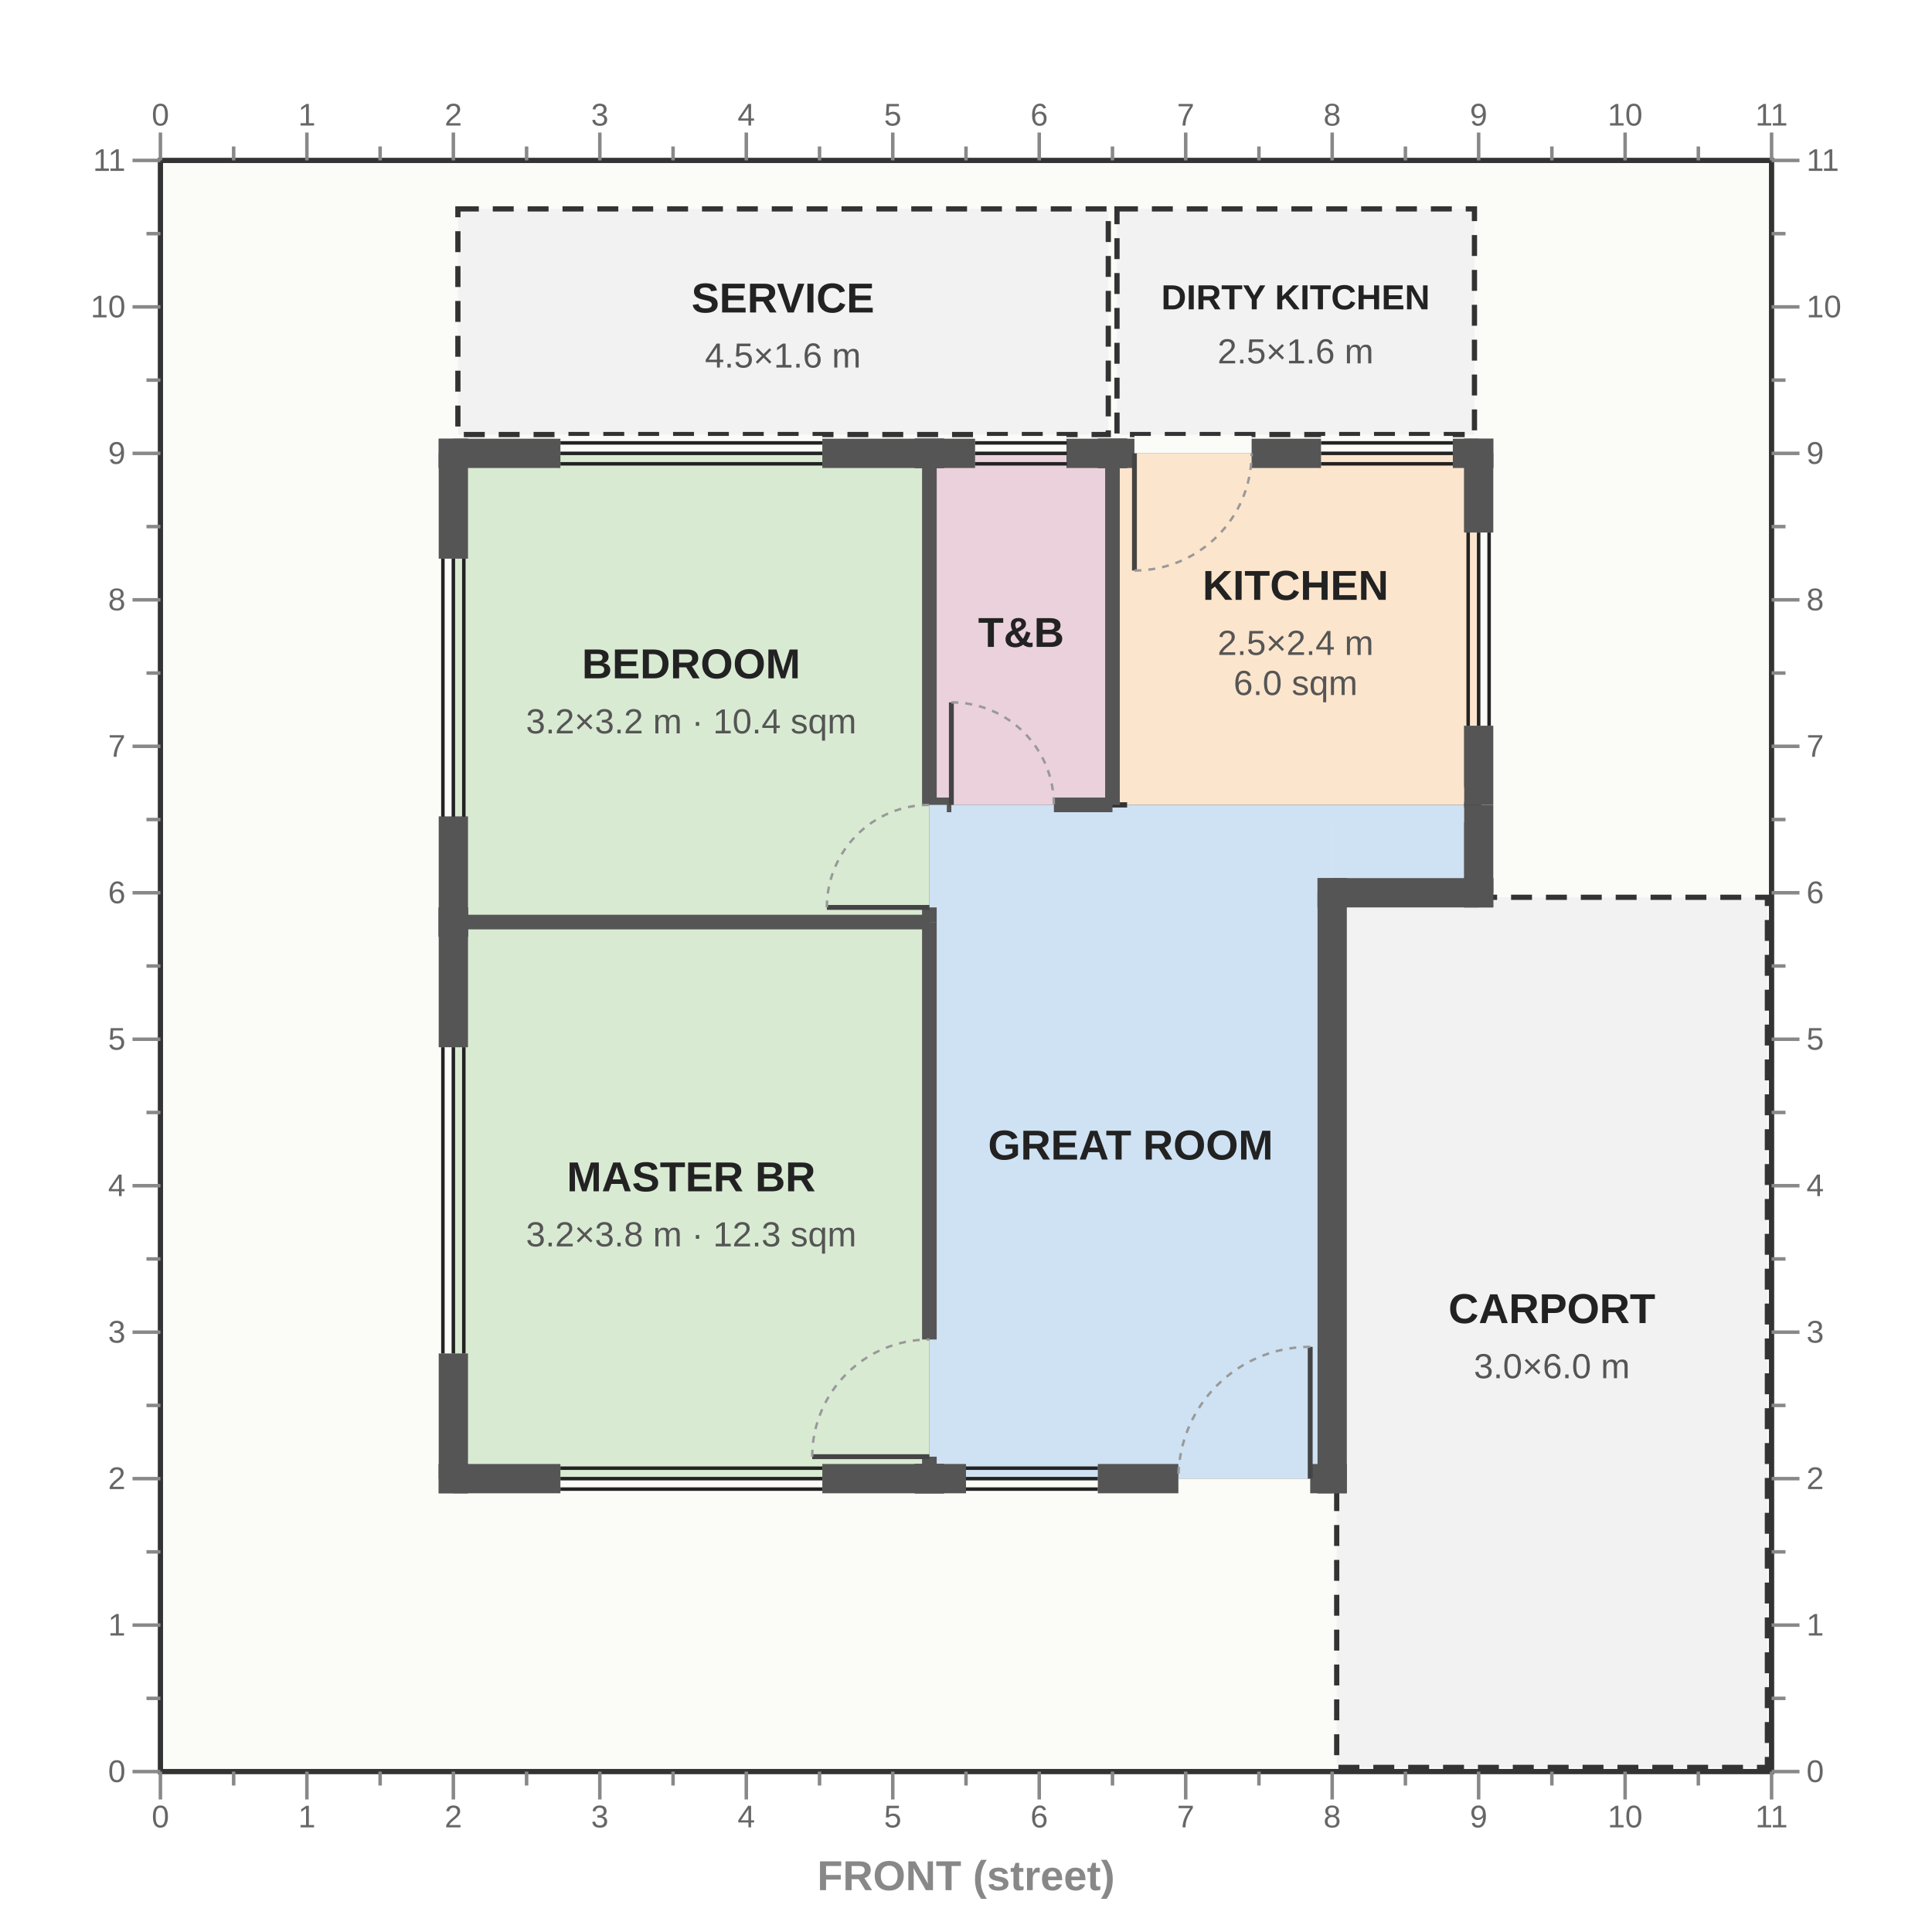
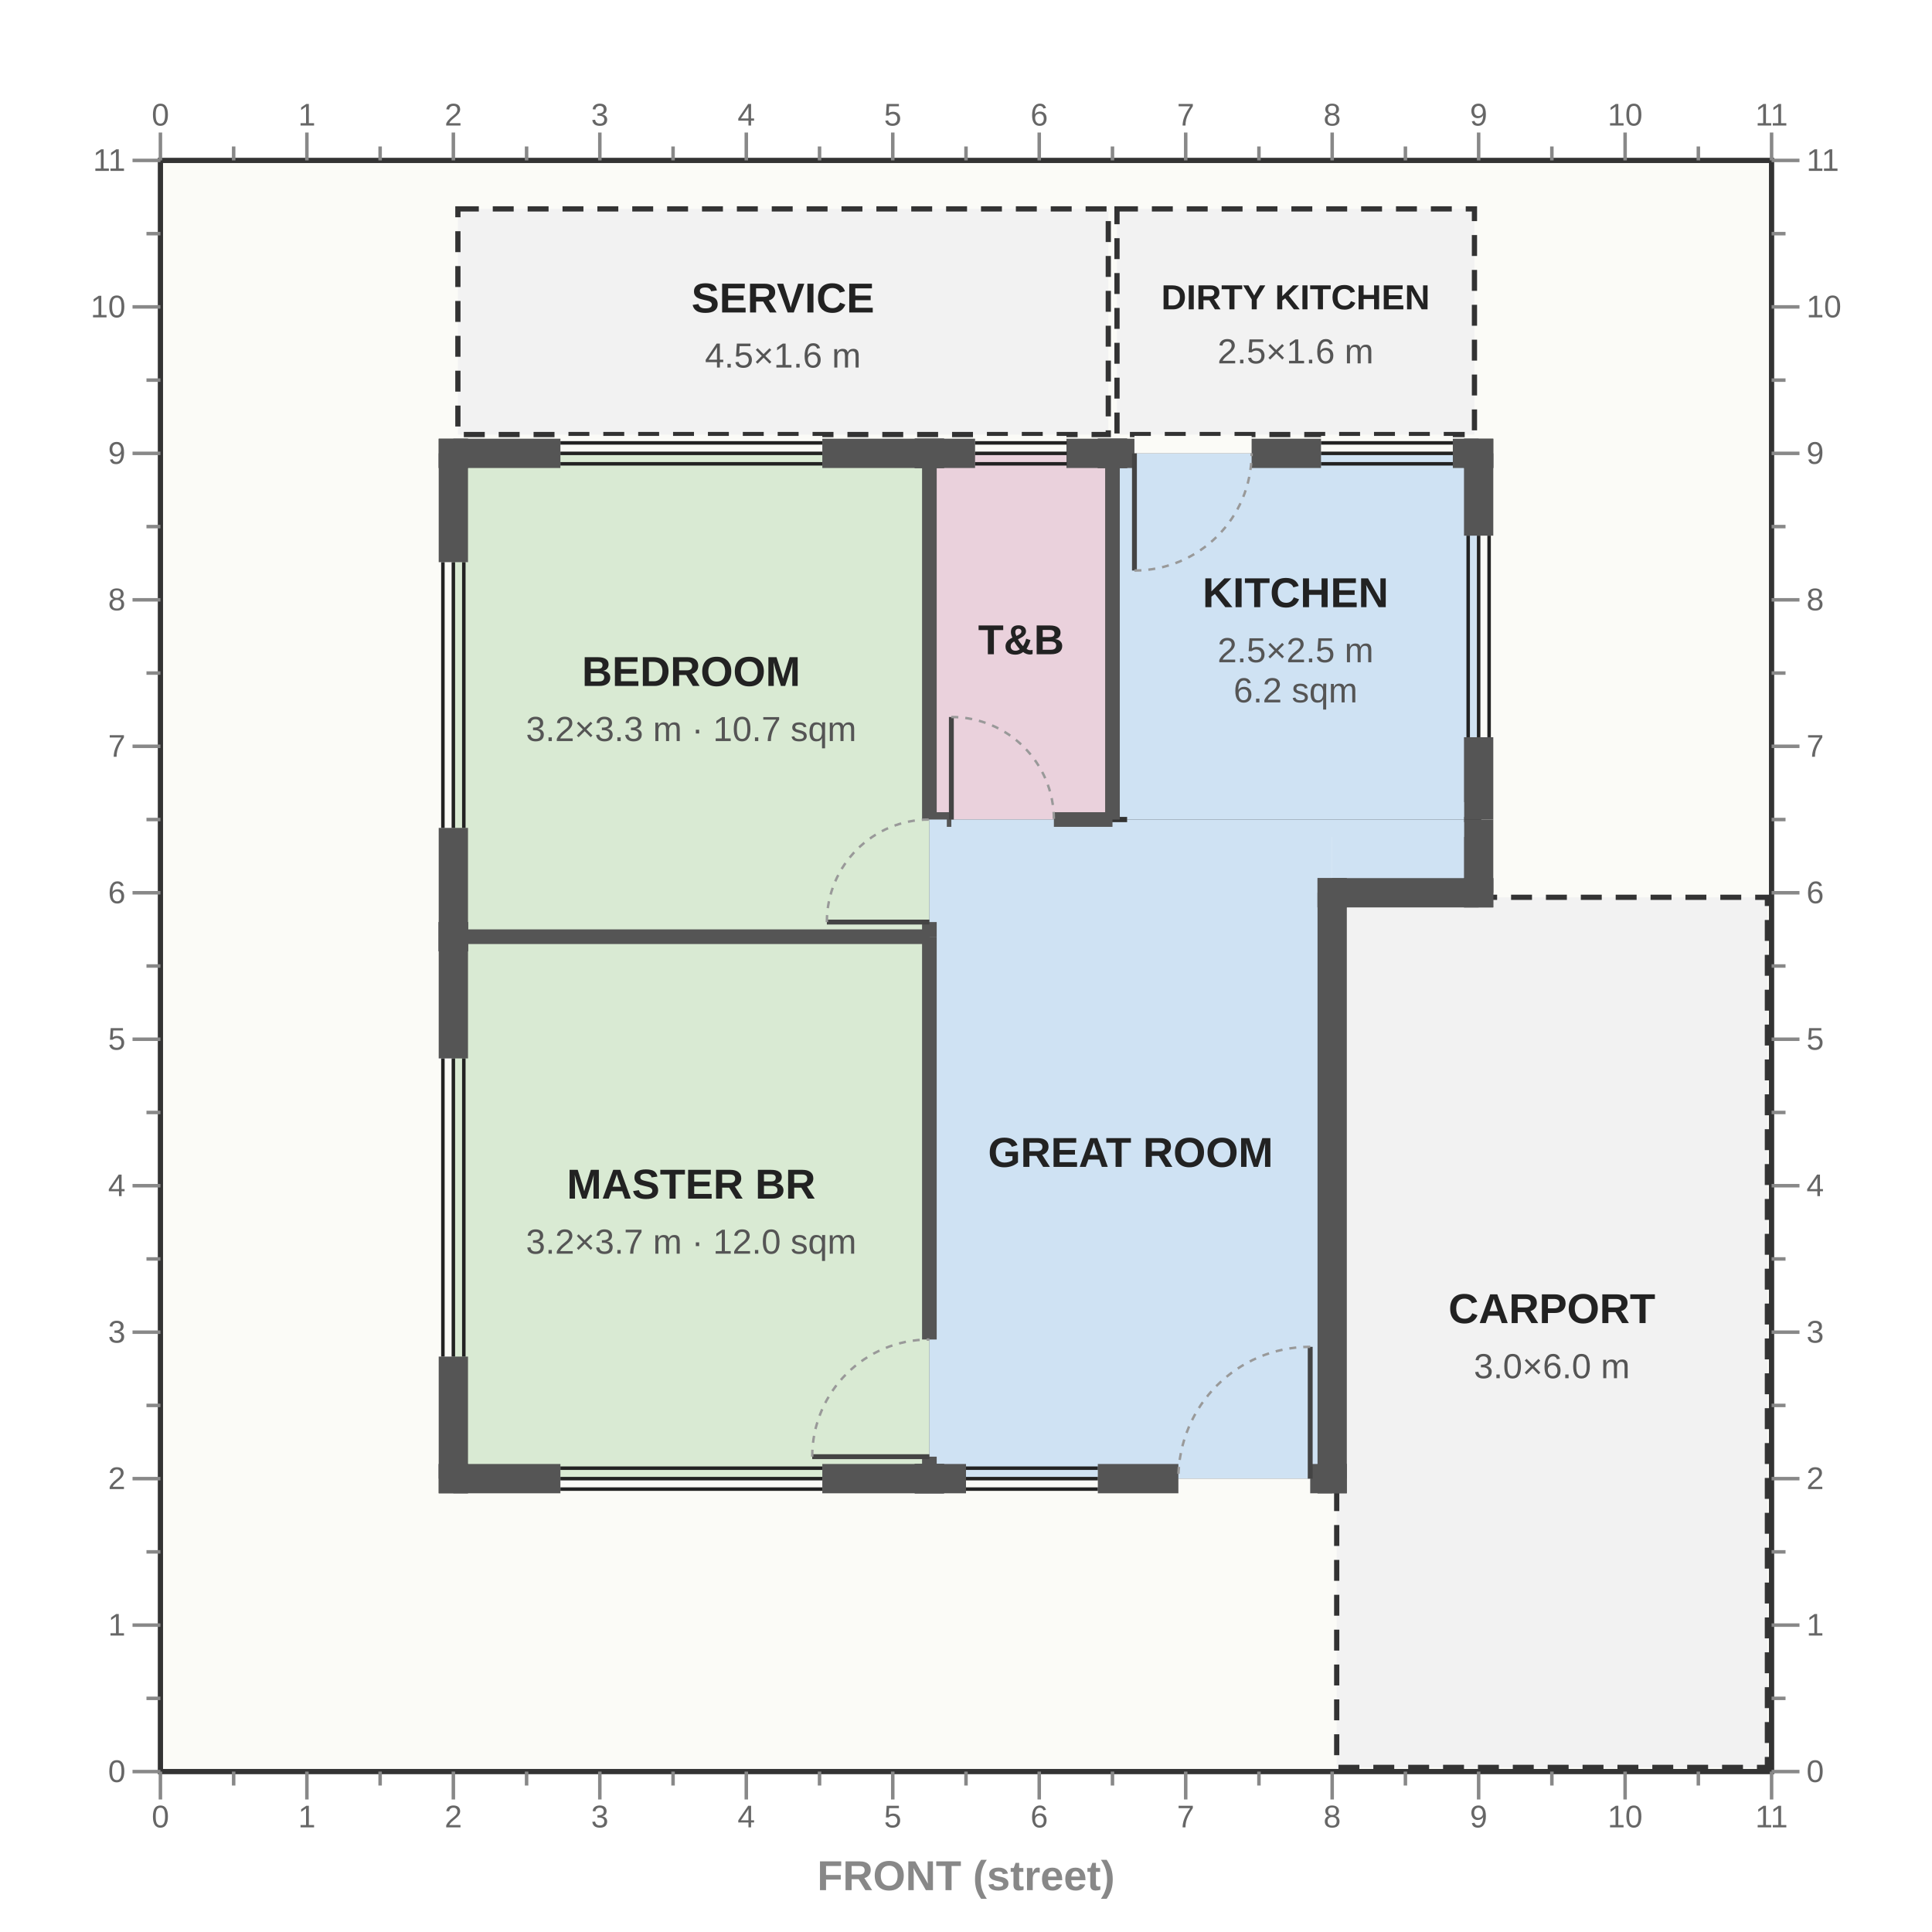
<svg xmlns="http://www.w3.org/2000/svg" width="554" height="554" viewBox="0 0 554 554">
  <rect x="0" y="0" width="554" height="554" fill="white" />
  <rect x="46.0" y="46.0" width="462.0" height="462.0" fill="#fbfbf7" stroke="#333" stroke-width="1.5" />
  <line x1="46.0" y1="46.0" x2="46.0" y2="38.0" stroke="#888" stroke-width="1" />
  <line x1="46.0" y1="508.0" x2="46.0" y2="516.0" stroke="#888" stroke-width="1" />
  <text x="46.0" y="36.0" text-anchor="middle" font-family="Arial" font-size="9" fill="#666">0</text>
  <text x="46.0" y="524.0" text-anchor="middle" font-family="Arial" font-size="9" fill="#666">0</text>
  <line x1="67.0" y1="46.0" x2="67.0" y2="42.0" stroke="#888" stroke-width="1" />
  <line x1="67.0" y1="508.0" x2="67.0" y2="512.0" stroke="#888" stroke-width="1" />
  <line x1="88.0" y1="46.0" x2="88.0" y2="38.0" stroke="#888" stroke-width="1" />
  <line x1="88.0" y1="508.0" x2="88.0" y2="516.0" stroke="#888" stroke-width="1" />
  <text x="88.0" y="36.0" text-anchor="middle" font-family="Arial" font-size="9" fill="#666">1</text>
  <text x="88.0" y="524.0" text-anchor="middle" font-family="Arial" font-size="9" fill="#666">1</text>
  <line x1="109.0" y1="46.0" x2="109.0" y2="42.0" stroke="#888" stroke-width="1" />
  <line x1="109.0" y1="508.0" x2="109.0" y2="512.0" stroke="#888" stroke-width="1" />
  <line x1="130.0" y1="46.0" x2="130.0" y2="38.0" stroke="#888" stroke-width="1" />
  <line x1="130.0" y1="508.0" x2="130.0" y2="516.0" stroke="#888" stroke-width="1" />
  <text x="130.0" y="36.0" text-anchor="middle" font-family="Arial" font-size="9" fill="#666">2</text>
  <text x="130.0" y="524.0" text-anchor="middle" font-family="Arial" font-size="9" fill="#666">2</text>
  <line x1="151.0" y1="46.0" x2="151.0" y2="42.0" stroke="#888" stroke-width="1" />
  <line x1="151.0" y1="508.0" x2="151.0" y2="512.0" stroke="#888" stroke-width="1" />
  <line x1="172.0" y1="46.0" x2="172.0" y2="38.0" stroke="#888" stroke-width="1" />
  <line x1="172.0" y1="508.0" x2="172.0" y2="516.0" stroke="#888" stroke-width="1" />
  <text x="172.0" y="36.0" text-anchor="middle" font-family="Arial" font-size="9" fill="#666">3</text>
  <text x="172.0" y="524.0" text-anchor="middle" font-family="Arial" font-size="9" fill="#666">3</text>
  <line x1="193.0" y1="46.0" x2="193.0" y2="42.0" stroke="#888" stroke-width="1" />
  <line x1="193.0" y1="508.0" x2="193.0" y2="512.0" stroke="#888" stroke-width="1" />
  <line x1="214.0" y1="46.0" x2="214.0" y2="38.0" stroke="#888" stroke-width="1" />
  <line x1="214.0" y1="508.0" x2="214.0" y2="516.0" stroke="#888" stroke-width="1" />
  <text x="214.0" y="36.0" text-anchor="middle" font-family="Arial" font-size="9" fill="#666">4</text>
  <text x="214.0" y="524.0" text-anchor="middle" font-family="Arial" font-size="9" fill="#666">4</text>
  <line x1="235.0" y1="46.0" x2="235.0" y2="42.0" stroke="#888" stroke-width="1" />
  <line x1="235.0" y1="508.0" x2="235.0" y2="512.0" stroke="#888" stroke-width="1" />
  <line x1="256.0" y1="46.0" x2="256.0" y2="38.0" stroke="#888" stroke-width="1" />
  <line x1="256.0" y1="508.0" x2="256.0" y2="516.0" stroke="#888" stroke-width="1" />
  <text x="256.0" y="36.0" text-anchor="middle" font-family="Arial" font-size="9" fill="#666">5</text>
  <text x="256.0" y="524.0" text-anchor="middle" font-family="Arial" font-size="9" fill="#666">5</text>
  <line x1="277.0" y1="46.0" x2="277.0" y2="42.0" stroke="#888" stroke-width="1" />
  <line x1="277.0" y1="508.0" x2="277.0" y2="512.0" stroke="#888" stroke-width="1" />
  <line x1="298.0" y1="46.0" x2="298.0" y2="38.0" stroke="#888" stroke-width="1" />
  <line x1="298.0" y1="508.0" x2="298.0" y2="516.0" stroke="#888" stroke-width="1" />
  <text x="298.0" y="36.0" text-anchor="middle" font-family="Arial" font-size="9" fill="#666">6</text>
  <text x="298.0" y="524.0" text-anchor="middle" font-family="Arial" font-size="9" fill="#666">6</text>
  <line x1="319.0" y1="46.0" x2="319.0" y2="42.0" stroke="#888" stroke-width="1" />
  <line x1="319.0" y1="508.0" x2="319.0" y2="512.0" stroke="#888" stroke-width="1" />
  <line x1="340.0" y1="46.0" x2="340.0" y2="38.0" stroke="#888" stroke-width="1" />
  <line x1="340.0" y1="508.0" x2="340.0" y2="516.0" stroke="#888" stroke-width="1" />
  <text x="340.0" y="36.0" text-anchor="middle" font-family="Arial" font-size="9" fill="#666">7</text>
  <text x="340.0" y="524.0" text-anchor="middle" font-family="Arial" font-size="9" fill="#666">7</text>
  <line x1="361.0" y1="46.0" x2="361.0" y2="42.0" stroke="#888" stroke-width="1" />
  <line x1="361.0" y1="508.0" x2="361.0" y2="512.0" stroke="#888" stroke-width="1" />
  <line x1="382.0" y1="46.0" x2="382.0" y2="38.0" stroke="#888" stroke-width="1" />
  <line x1="382.0" y1="508.0" x2="382.0" y2="516.0" stroke="#888" stroke-width="1" />
  <text x="382.0" y="36.0" text-anchor="middle" font-family="Arial" font-size="9" fill="#666">8</text>
  <text x="382.0" y="524.0" text-anchor="middle" font-family="Arial" font-size="9" fill="#666">8</text>
  <line x1="403.0" y1="46.0" x2="403.0" y2="42.0" stroke="#888" stroke-width="1" />
  <line x1="403.0" y1="508.0" x2="403.0" y2="512.0" stroke="#888" stroke-width="1" />
  <line x1="424.0" y1="46.0" x2="424.0" y2="38.0" stroke="#888" stroke-width="1" />
  <line x1="424.0" y1="508.0" x2="424.0" y2="516.0" stroke="#888" stroke-width="1" />
  <text x="424.0" y="36.0" text-anchor="middle" font-family="Arial" font-size="9" fill="#666">9</text>
  <text x="424.0" y="524.0" text-anchor="middle" font-family="Arial" font-size="9" fill="#666">9</text>
  <line x1="445.0" y1="46.0" x2="445.0" y2="42.0" stroke="#888" stroke-width="1" />
  <line x1="445.0" y1="508.0" x2="445.0" y2="512.0" stroke="#888" stroke-width="1" />
  <line x1="466.0" y1="46.0" x2="466.0" y2="38.0" stroke="#888" stroke-width="1" />
  <line x1="466.0" y1="508.0" x2="466.0" y2="516.0" stroke="#888" stroke-width="1" />
  <text x="466.0" y="36.0" text-anchor="middle" font-family="Arial" font-size="9" fill="#666">10</text>
  <text x="466.0" y="524.0" text-anchor="middle" font-family="Arial" font-size="9" fill="#666">10</text>
  <line x1="487.0" y1="46.0" x2="487.0" y2="42.0" stroke="#888" stroke-width="1" />
  <line x1="487.0" y1="508.0" x2="487.0" y2="512.0" stroke="#888" stroke-width="1" />
  <line x1="508.0" y1="46.0" x2="508.0" y2="38.0" stroke="#888" stroke-width="1" />
  <line x1="508.0" y1="508.0" x2="508.0" y2="516.0" stroke="#888" stroke-width="1" />
  <text x="508.0" y="36.0" text-anchor="middle" font-family="Arial" font-size="9" fill="#666">11</text>
  <text x="508.0" y="524.0" text-anchor="middle" font-family="Arial" font-size="9" fill="#666">11</text>
  <line x1="46.0" y1="508.0" x2="38.0" y2="508.0" stroke="#888" stroke-width="1" />
  <line x1="508.0" y1="508.0" x2="516.0" y2="508.0" stroke="#888" stroke-width="1" />
  <text x="36.0" y="511.0" text-anchor="end" font-family="Arial" font-size="9" fill="#666">0</text>
  <text x="518.0" y="511.0" text-anchor="start" font-family="Arial" font-size="9" fill="#666">0</text>
  <line x1="46.0" y1="487.0" x2="42.0" y2="487.0" stroke="#888" stroke-width="1" />
  <line x1="508.0" y1="487.0" x2="512.0" y2="487.0" stroke="#888" stroke-width="1" />
  <line x1="46.0" y1="466.0" x2="38.0" y2="466.0" stroke="#888" stroke-width="1" />
  <line x1="508.0" y1="466.0" x2="516.0" y2="466.0" stroke="#888" stroke-width="1" />
  <text x="36.0" y="469.0" text-anchor="end" font-family="Arial" font-size="9" fill="#666">1</text>
  <text x="518.0" y="469.0" text-anchor="start" font-family="Arial" font-size="9" fill="#666">1</text>
  <line x1="46.0" y1="445.0" x2="42.0" y2="445.0" stroke="#888" stroke-width="1" />
  <line x1="508.0" y1="445.0" x2="512.0" y2="445.0" stroke="#888" stroke-width="1" />
  <line x1="46.0" y1="424.0" x2="38.0" y2="424.0" stroke="#888" stroke-width="1" />
  <line x1="508.0" y1="424.0" x2="516.0" y2="424.0" stroke="#888" stroke-width="1" />
  <text x="36.0" y="427.0" text-anchor="end" font-family="Arial" font-size="9" fill="#666">2</text>
  <text x="518.0" y="427.0" text-anchor="start" font-family="Arial" font-size="9" fill="#666">2</text>
  <line x1="46.0" y1="403.0" x2="42.0" y2="403.0" stroke="#888" stroke-width="1" />
  <line x1="508.0" y1="403.0" x2="512.0" y2="403.0" stroke="#888" stroke-width="1" />
  <line x1="46.0" y1="382.0" x2="38.0" y2="382.0" stroke="#888" stroke-width="1" />
  <line x1="508.0" y1="382.0" x2="516.0" y2="382.0" stroke="#888" stroke-width="1" />
  <text x="36.0" y="385.0" text-anchor="end" font-family="Arial" font-size="9" fill="#666">3</text>
  <text x="518.0" y="385.0" text-anchor="start" font-family="Arial" font-size="9" fill="#666">3</text>
  <line x1="46.0" y1="361.0" x2="42.0" y2="361.0" stroke="#888" stroke-width="1" />
  <line x1="508.0" y1="361.0" x2="512.0" y2="361.0" stroke="#888" stroke-width="1" />
  <line x1="46.0" y1="340.0" x2="38.0" y2="340.0" stroke="#888" stroke-width="1" />
  <line x1="508.0" y1="340.0" x2="516.0" y2="340.0" stroke="#888" stroke-width="1" />
  <text x="36.0" y="343.0" text-anchor="end" font-family="Arial" font-size="9" fill="#666">4</text>
  <text x="518.0" y="343.0" text-anchor="start" font-family="Arial" font-size="9" fill="#666">4</text>
  <line x1="46.0" y1="319.0" x2="42.0" y2="319.0" stroke="#888" stroke-width="1" />
  <line x1="508.0" y1="319.0" x2="512.0" y2="319.0" stroke="#888" stroke-width="1" />
  <line x1="46.0" y1="298.0" x2="38.0" y2="298.0" stroke="#888" stroke-width="1" />
  <line x1="508.0" y1="298.0" x2="516.0" y2="298.0" stroke="#888" stroke-width="1" />
  <text x="36.0" y="301.0" text-anchor="end" font-family="Arial" font-size="9" fill="#666">5</text>
  <text x="518.0" y="301.0" text-anchor="start" font-family="Arial" font-size="9" fill="#666">5</text>
  <line x1="46.0" y1="277.0" x2="42.0" y2="277.0" stroke="#888" stroke-width="1" />
  <line x1="508.0" y1="277.0" x2="512.0" y2="277.0" stroke="#888" stroke-width="1" />
  <line x1="46.0" y1="256.0" x2="38.0" y2="256.0" stroke="#888" stroke-width="1" />
  <line x1="508.0" y1="256.0" x2="516.0" y2="256.0" stroke="#888" stroke-width="1" />
  <text x="36.0" y="259.0" text-anchor="end" font-family="Arial" font-size="9" fill="#666">6</text>
  <text x="518.0" y="259.0" text-anchor="start" font-family="Arial" font-size="9" fill="#666">6</text>
  <line x1="46.0" y1="235.0" x2="42.0" y2="235.0" stroke="#888" stroke-width="1" />
  <line x1="508.0" y1="235.0" x2="512.0" y2="235.0" stroke="#888" stroke-width="1" />
  <line x1="46.0" y1="214.0" x2="38.0" y2="214.0" stroke="#888" stroke-width="1" />
  <line x1="508.0" y1="214.0" x2="516.0" y2="214.0" stroke="#888" stroke-width="1" />
  <text x="36.0" y="217.0" text-anchor="end" font-family="Arial" font-size="9" fill="#666">7</text>
  <text x="518.0" y="217.0" text-anchor="start" font-family="Arial" font-size="9" fill="#666">7</text>
  <line x1="46.0" y1="193.0" x2="42.0" y2="193.0" stroke="#888" stroke-width="1" />
  <line x1="508.0" y1="193.0" x2="512.0" y2="193.0" stroke="#888" stroke-width="1" />
  <line x1="46.0" y1="172.0" x2="38.0" y2="172.0" stroke="#888" stroke-width="1" />
  <line x1="508.0" y1="172.0" x2="516.0" y2="172.0" stroke="#888" stroke-width="1" />
  <text x="36.0" y="175.0" text-anchor="end" font-family="Arial" font-size="9" fill="#666">8</text>
  <text x="518.0" y="175.0" text-anchor="start" font-family="Arial" font-size="9" fill="#666">8</text>
  <line x1="46.0" y1="151.0" x2="42.0" y2="151.0" stroke="#888" stroke-width="1" />
  <line x1="508.0" y1="151.0" x2="512.0" y2="151.0" stroke="#888" stroke-width="1" />
  <line x1="46.0" y1="130.0" x2="38.0" y2="130.0" stroke="#888" stroke-width="1" />
  <line x1="508.0" y1="130.0" x2="516.0" y2="130.0" stroke="#888" stroke-width="1" />
  <text x="36.0" y="133.0" text-anchor="end" font-family="Arial" font-size="9" fill="#666">9</text>
  <text x="518.0" y="133.0" text-anchor="start" font-family="Arial" font-size="9" fill="#666">9</text>
  <line x1="46.0" y1="109.0" x2="42.0" y2="109.0" stroke="#888" stroke-width="1" />
  <line x1="508.0" y1="109.0" x2="512.0" y2="109.0" stroke="#888" stroke-width="1" />
  <line x1="46.0" y1="88.0" x2="38.0" y2="88.0" stroke="#888" stroke-width="1" />
  <line x1="508.0" y1="88.0" x2="516.0" y2="88.0" stroke="#888" stroke-width="1" />
  <text x="36.0" y="91.0" text-anchor="end" font-family="Arial" font-size="9" fill="#666">10</text>
  <text x="518.0" y="91.0" text-anchor="start" font-family="Arial" font-size="9" fill="#666">10</text>
  <line x1="46.0" y1="67.0" x2="42.0" y2="67.0" stroke="#888" stroke-width="1" />
  <line x1="508.0" y1="67.0" x2="512.0" y2="67.0" stroke="#888" stroke-width="1" />
  <line x1="46.0" y1="46.0" x2="38.0" y2="46.0" stroke="#888" stroke-width="1" />
  <line x1="508.0" y1="46.0" x2="516.0" y2="46.0" stroke="#888" stroke-width="1" />
  <text x="36.0" y="49.0" text-anchor="end" font-family="Arial" font-size="9" fill="#666">11</text>
  <text x="518.0" y="49.0" text-anchor="start" font-family="Arial" font-size="9" fill="#666">11</text>
  <rect x="130.0" y="130.0" width="294.0" height="294.0" fill="none" stroke="#9aa" stroke-width="1" stroke-dasharray="3 3" />
  <rect x="383.3" y="257.3" width="123.5" height="249.5" fill="#f2f2f2" stroke="#333" stroke-width="1.5" stroke-dasharray="6 4" />
  <text x="445.0" y="379.4" text-anchor="middle" font-family="Arial" font-size="12" font-weight="bold" fill="#222">CARPORT</text>
  <text x="445.0" y="395.2" text-anchor="middle" font-family="Arial" font-size="10" fill="#555">3.0×6.0 m</text>
  <rect x="320.3" y="59.9" width="102.5" height="64.7" fill="#f2f2f2" stroke="#333" stroke-width="1.5" stroke-dasharray="6 4" />
  <text x="371.5" y="88.7" text-anchor="middle" font-family="Arial" font-size="10" font-weight="bold" fill="#222">DIRTY KITCHEN</text>
  <text x="371.5" y="104.2" text-anchor="middle" font-family="Arial" font-size="10" fill="#555">2.5×1.6 m</text>
  <rect x="131.3" y="59.9" width="186.5" height="64.7" fill="#f2f2f2" stroke="#333" stroke-width="1.5" stroke-dasharray="6 4" />
  <text x="224.5" y="89.6" text-anchor="middle" font-family="Arial" font-size="12" font-weight="bold" fill="#222">SERVICE</text>
  <text x="224.5" y="105.4" text-anchor="middle" font-family="Arial" font-size="10" fill="#555">4.5×1.6 m</text>
-   <rect x="130.0" y="264.4" width="136.5" height="159.6" fill="#d9ead3" stroke="#333" stroke-width="1.5" />
-   <text x="198.2" y="341.6" text-anchor="middle" font-family="Arial" font-size="12" font-weight="bold" fill="#222">MASTER BR</text>
-   <text x="198.2" y="357.4" text-anchor="middle" font-family="Arial" font-size="10" fill="#555">3.2×3.8 m · 12.3 sqm</text>
-   <rect x="130.0" y="130.0" width="136.5" height="134.4" fill="#d9ead3" stroke="#333" stroke-width="1.5" />
-   <text x="198.2" y="194.5" text-anchor="middle" font-family="Arial" font-size="12" font-weight="bold" fill="#222">BEDROOM</text>
-   <text x="198.2" y="210.3" text-anchor="middle" font-family="Arial" font-size="10" fill="#555">3.2×3.2 m · 10.4 sqm</text>
-   <rect x="266.5" y="130.0" width="52.5" height="100.8" fill="#ead1dc" stroke="#333" stroke-width="1.5" />
-   <text x="292.8" y="185.5" text-anchor="middle" font-family="Arial" font-size="12" font-weight="bold" fill="#222">T&amp;B</text>
-   <rect x="266.5" y="230.8" width="115.5" height="193.2" fill="#cfe2f3" stroke="none" />
-   <rect x="382.0" y="230.8" width="42.0" height="25.2" fill="#cfe2f3" stroke="none" />
-   <text x="324.2" y="332.5" text-anchor="middle" font-family="Arial" font-size="12" font-weight="bold" fill="#222">GREAT ROOM</text>
-   <rect x="319.0" y="130.0" width="105.0" height="100.8" fill="#fce5cd" stroke="#333" stroke-width="1.5" />
-   <text x="371.5" y="172.0" text-anchor="middle" font-family="Arial" font-size="12" font-weight="bold" fill="#222">KITCHEN</text>
-   <text x="371.5" y="187.8" text-anchor="middle" font-family="Arial" font-size="10" fill="#555">2.5×2.4 m</text>
-   <text x="371.5" y="199.3" text-anchor="middle" font-family="Arial" font-size="10" fill="#555">6.0 sqm</text>
+   <rect x="130.0" y="268.6" width="136.5" height="155.4" fill="#d9ead3" stroke="#333" stroke-width="1.5" />
+   <text x="198.2" y="343.7" text-anchor="middle" font-family="Arial" font-size="12" font-weight="bold" fill="#222">MASTER BR</text>
+   <text x="198.2" y="359.5" text-anchor="middle" font-family="Arial" font-size="10" fill="#555">3.2×3.7 m · 12.0 sqm</text>
+   <rect x="130.0" y="130.0" width="136.5" height="138.6" fill="#d9ead3" stroke="#333" stroke-width="1.5" />
+   <text x="198.2" y="196.7" text-anchor="middle" font-family="Arial" font-size="12" font-weight="bold" fill="#222">BEDROOM</text>
+   <text x="198.2" y="212.5" text-anchor="middle" font-family="Arial" font-size="10" fill="#555">3.2×3.3 m · 10.7 sqm</text>
+   <rect x="266.5" y="130.0" width="52.5" height="105.0" fill="#ead1dc" stroke="#333" stroke-width="1.5" />
+   <text x="292.8" y="187.6" text-anchor="middle" font-family="Arial" font-size="12" font-weight="bold" fill="#222">T&amp;B</text>
+   <rect x="266.5" y="235.0" width="115.5" height="189.0" fill="#cfe2f3" stroke="none" />
+   <rect x="382.0" y="235.0" width="42.0" height="21.0" fill="#cfe2f3" stroke="none" />
+   <text x="324.2" y="334.6" text-anchor="middle" font-family="Arial" font-size="12" font-weight="bold" fill="#222">GREAT ROOM</text>
+   <rect x="319.0" y="130.0" width="105.0" height="105.0" fill="#cfe2f3" stroke="#333" stroke-width="1.5" />
+   <text x="371.5" y="174.1" text-anchor="middle" font-family="Arial" font-size="12" font-weight="bold" fill="#222">KITCHEN</text>
+   <text x="371.5" y="189.9" text-anchor="middle" font-family="Arial" font-size="10" fill="#555">2.5×2.5 m</text>
+   <text x="371.5" y="201.4" text-anchor="middle" font-family="Arial" font-size="10" fill="#555">6.2 sqm</text>
  <text x="277.0" y="542.0" text-anchor="middle" font-family="Arial" font-size="12" font-weight="bold" fill="#888">FRONT (street)</text>
-   <rect x="130.00" y="262.30" width="136.50" height="4.20" fill="#555" stroke="none" />
-   <rect x="264.40" y="264.40" width="4.20" height="159.60" fill="#555" stroke="none" />
-   <rect x="264.40" y="130.00" width="4.20" height="100.80" fill="#555" stroke="none" />
-   <rect x="264.40" y="230.80" width="4.20" height="33.60" fill="#555" stroke="none" />
-   <rect x="266.50" y="228.70" width="52.50" height="4.20" fill="#555" stroke="none" />
-   <rect x="316.90" y="130.00" width="4.20" height="100.80" fill="#555" stroke="none" />
+   <rect x="130.00" y="266.50" width="136.50" height="4.20" fill="#555" stroke="none" />
+   <rect x="264.40" y="268.60" width="4.20" height="155.40" fill="#555" stroke="none" />
+   <rect x="264.40" y="130.00" width="4.20" height="105.00" fill="#555" stroke="none" />
+   <rect x="264.40" y="235.00" width="4.20" height="33.60" fill="#555" stroke="none" />
+   <rect x="266.50" y="232.90" width="52.50" height="4.20" fill="#555" stroke="none" />
+   <rect x="316.90" y="130.00" width="4.20" height="105.00" fill="#555" stroke="none" />
  <rect x="377.80" y="256.00" width="8.40" height="168.00" fill="#555" stroke="none" />
  <rect x="382.00" y="251.80" width="42.00" height="8.40" fill="#555" stroke="none" />
  <rect x="130.00" y="419.80" width="136.50" height="8.40" fill="#555" stroke="none" />
-   <rect x="125.80" y="264.40" width="8.40" height="159.60" fill="#555" stroke="none" />
+   <rect x="125.80" y="268.60" width="8.40" height="155.40" fill="#555" stroke="none" />
  <rect x="130.00" y="125.80" width="136.50" height="8.40" fill="#555" stroke="none" />
-   <rect x="125.80" y="130.00" width="8.40" height="134.40" fill="#555" stroke="none" />
+   <rect x="125.80" y="130.00" width="8.40" height="138.60" fill="#555" stroke="none" />
  <rect x="266.50" y="125.80" width="52.50" height="8.40" fill="#555" stroke="none" />
  <rect x="266.50" y="419.80" width="115.50" height="8.40" fill="#555" stroke="none" />
-   <rect x="419.80" y="230.80" width="8.40" height="25.20" fill="#555" stroke="none" />
+   <rect x="419.80" y="235.00" width="8.40" height="21.00" fill="#555" stroke="none" />
  <rect x="319.00" y="125.80" width="105.00" height="8.40" fill="#555" stroke="none" />
-   <rect x="419.80" y="130.00" width="8.40" height="100.80" fill="#555" stroke="none" />
-   <rect x="125.80" y="260.20" width="8.40" height="8.40" fill="#555" stroke="none" />
+   <rect x="419.80" y="130.00" width="8.40" height="105.00" fill="#555" stroke="none" />
+   <rect x="125.80" y="264.40" width="8.40" height="8.40" fill="#555" stroke="none" />
  <rect x="262.30" y="419.80" width="8.40" height="8.40" fill="#555" stroke="none" />
  <rect x="262.30" y="125.80" width="8.40" height="8.40" fill="#555" stroke="none" />
  <rect x="314.80" y="125.80" width="8.40" height="8.40" fill="#555" stroke="none" />
  <rect x="377.80" y="419.80" width="8.40" height="8.40" fill="#555" stroke="none" />
  <rect x="377.80" y="251.80" width="8.40" height="8.40" fill="#555" stroke="none" />
  <rect x="377.80" y="251.80" width="8.40" height="8.40" fill="#555" stroke="none" />
  <rect x="419.80" y="251.80" width="8.40" height="8.40" fill="#555" stroke="none" />
  <rect x="125.80" y="419.80" width="8.40" height="8.40" fill="#555" stroke="none" />
  <rect x="262.30" y="419.80" width="8.40" height="8.40" fill="#555" stroke="none" />
  <rect x="125.80" y="419.80" width="8.40" height="8.40" fill="#555" stroke="none" />
-   <rect x="125.80" y="260.20" width="8.40" height="8.40" fill="#555" stroke="none" />
+   <rect x="125.80" y="264.40" width="8.40" height="8.40" fill="#555" stroke="none" />
  <rect x="125.80" y="125.80" width="8.40" height="8.40" fill="#555" stroke="none" />
  <rect x="262.30" y="125.80" width="8.40" height="8.40" fill="#555" stroke="none" />
-   <rect x="125.80" y="260.20" width="8.40" height="8.40" fill="#555" stroke="none" />
+   <rect x="125.80" y="264.40" width="8.40" height="8.40" fill="#555" stroke="none" />
  <rect x="125.80" y="125.80" width="8.40" height="8.40" fill="#555" stroke="none" />
  <rect x="262.30" y="125.80" width="8.40" height="8.40" fill="#555" stroke="none" />
  <rect x="314.80" y="125.80" width="8.40" height="8.40" fill="#555" stroke="none" />
  <rect x="262.30" y="419.80" width="8.40" height="8.40" fill="#555" stroke="none" />
  <rect x="377.80" y="419.80" width="8.40" height="8.40" fill="#555" stroke="none" />
  <rect x="419.80" y="251.80" width="8.40" height="8.40" fill="#555" stroke="none" />
  <rect x="314.80" y="125.80" width="8.40" height="8.40" fill="#555" stroke="none" />
  <rect x="419.80" y="125.80" width="8.40" height="8.40" fill="#555" stroke="none" />
  <rect x="419.80" y="125.80" width="8.40" height="8.40" fill="#555" stroke="none" />
-   <rect x="323.2" y="225.8" width="96.6" height="5.0" fill="#fce5cd" stroke="none" />
-   <rect x="323.2" y="230.8" width="96.6" height="5.0" fill="#cfe2f3" stroke="none" />
+   <rect x="323.2" y="230.0" width="96.6" height="5.0" fill="#cfe2f3" stroke="none" />
+   <rect x="323.2" y="235.0" width="96.6" height="5.0" fill="#cfe2f3" stroke="none" />
  <rect x="261.5" y="384.1" width="5.0" height="33.6" fill="#d9ead3" stroke="none" />
  <rect x="266.5" y="384.1" width="5.0" height="33.6" fill="#cfe2f3" stroke="none" />
  <line x1="266.5" y1="417.7" x2="232.9" y2="417.7" stroke="#444" stroke-width="1.4" />
  <path d="M 232.9 417.7 A 33.6 33.6 0 0 1 266.5 384.1" fill="none" stroke="#999" stroke-width="0.7" stroke-dasharray="2 2" />
-   <rect x="261.5" y="230.8" width="5.0" height="29.4" fill="#d9ead3" stroke="none" />
-   <rect x="266.5" y="230.8" width="5.0" height="29.4" fill="#cfe2f3" stroke="none" />
-   <line x1="266.5" y1="260.2" x2="237.1" y2="260.2" stroke="#444" stroke-width="1.4" />
-   <path d="M 237.1 260.2 A 29.4 29.4 0 0 1 266.5 230.8" fill="none" stroke="#999" stroke-width="0.7" stroke-dasharray="2 2" />
-   <rect x="272.8" y="225.8" width="29.4" height="5.0" fill="#ead1dc" stroke="none" />
-   <rect x="272.8" y="230.8" width="29.4" height="5.0" fill="#cfe2f3" stroke="none" />
-   <line x1="272.8" y1="230.8" x2="272.8" y2="201.4" stroke="#444" stroke-width="1.4" />
-   <path d="M 272.8 201.4 A 29.4 29.4 0 0 1 302.2 230.8" fill="none" stroke="#999" stroke-width="0.7" stroke-dasharray="2 2" />
+   <rect x="261.5" y="235.0" width="5.0" height="29.4" fill="#d9ead3" stroke="none" />
+   <rect x="266.5" y="235.0" width="5.0" height="29.4" fill="#cfe2f3" stroke="none" />
+   <line x1="266.5" y1="264.4" x2="237.1" y2="264.4" stroke="#444" stroke-width="1.4" />
+   <path d="M 237.1 264.4 A 29.4 29.4 0 0 1 266.5 235.0" fill="none" stroke="#999" stroke-width="0.7" stroke-dasharray="2 2" />
+   <rect x="272.8" y="230.0" width="29.4" height="5.0" fill="#ead1dc" stroke="none" />
+   <rect x="272.8" y="235.0" width="29.4" height="5.0" fill="#cfe2f3" stroke="none" />
+   <line x1="272.8" y1="235.0" x2="272.8" y2="205.6" stroke="#444" stroke-width="1.4" />
+   <path d="M 272.8 205.6 A 29.4 29.4 0 0 1 302.2 235.0" fill="none" stroke="#999" stroke-width="0.7" stroke-dasharray="2 2" />
  <rect x="337.9" y="419.0" width="37.8" height="5.0" fill="#cfe2f3" stroke="none" />
  <rect x="337.9" y="424.0" width="37.8" height="5.0" fill="#fbfbf7" stroke="none" />
  <line x1="375.7" y1="424.0" x2="375.7" y2="386.2" stroke="#444" stroke-width="1.4" />
  <path d="M 375.7 386.2 A 37.8 37.8 0 0 0 337.9 424.0" fill="none" stroke="#999" stroke-width="0.7" stroke-dasharray="2 2" />
-   <rect x="325.3" y="130.0" width="33.6" height="5.0" fill="#fce5cd" stroke="none" />
+   <rect x="325.3" y="130.0" width="33.6" height="5.0" fill="#cfe2f3" stroke="none" />
  <rect x="325.3" y="125.0" width="33.6" height="5.0" fill="#fbfbf7" stroke="none" />
  <line x1="325.3" y1="130.0" x2="325.3" y2="163.6" stroke="#444" stroke-width="1.4" />
  <path d="M 325.3 163.6 A 33.6 33.6 0 0 0 358.9 130.0" fill="none" stroke="#999" stroke-width="0.7" stroke-dasharray="2 2" />
-   <rect x="130.0" y="300.3" width="5.0" height="87.8" fill="#d9ead3" stroke="none" />
-   <rect x="125.0" y="300.3" width="5.0" height="87.8" fill="#fbfbf7" stroke="none" />
-   <line x1="127.0" y1="388.1" x2="127.0" y2="300.3" stroke="#222" stroke-width="1.0" />
-   <line x1="130.0" y1="388.1" x2="130.0" y2="300.3" stroke="#222" stroke-width="1.0" />
-   <line x1="133.0" y1="388.1" x2="133.0" y2="300.3" stroke="#222" stroke-width="1.0" />
+   <rect x="130.0" y="303.5" width="5.0" height="85.5" fill="#d9ead3" stroke="none" />
+   <rect x="125.0" y="303.5" width="5.0" height="85.5" fill="#fbfbf7" stroke="none" />
+   <line x1="127.0" y1="389.0" x2="127.0" y2="303.5" stroke="#222" stroke-width="1.0" />
+   <line x1="130.0" y1="389.0" x2="130.0" y2="303.5" stroke="#222" stroke-width="1.0" />
+   <line x1="133.0" y1="389.0" x2="133.0" y2="303.5" stroke="#222" stroke-width="1.0" />
  <rect x="160.7" y="419.0" width="75.1" height="5.0" fill="#d9ead3" stroke="none" />
  <rect x="160.7" y="424.0" width="75.1" height="5.0" fill="#fbfbf7" stroke="none" />
  <line x1="160.7" y1="421.0" x2="235.8" y2="421.0" stroke="#222" stroke-width="1.0" />
  <line x1="160.7" y1="424.0" x2="235.8" y2="424.0" stroke="#222" stroke-width="1.0" />
  <line x1="160.7" y1="427.0" x2="235.8" y2="427.0" stroke="#222" stroke-width="1.0" />
+   <rect x="130.0" y="161.2" width="5.0" height="76.2" fill="#d9ead3" stroke="none" />
+   <rect x="125.0" y="161.2" width="5.0" height="76.2" fill="#fbfbf7" stroke="none" />
+   <line x1="127.0" y1="237.4" x2="127.0" y2="161.2" stroke="#222" stroke-width="1.0" />
+   <line x1="130.0" y1="237.4" x2="130.0" y2="161.2" stroke="#222" stroke-width="1.0" />
+   <line x1="133.0" y1="237.4" x2="133.0" y2="161.2" stroke="#222" stroke-width="1.0" />
  <rect x="160.7" y="130.0" width="75.1" height="5.0" fill="#d9ead3" stroke="none" />
  <rect x="160.7" y="125.0" width="75.1" height="5.0" fill="#fbfbf7" stroke="none" />
  <line x1="160.7" y1="127.0" x2="235.8" y2="127.0" stroke="#222" stroke-width="1.0" />
  <line x1="160.7" y1="130.0" x2="235.8" y2="130.0" stroke="#222" stroke-width="1.0" />
  <line x1="160.7" y1="133.0" x2="235.8" y2="133.0" stroke="#222" stroke-width="1.0" />
-   <rect x="130.0" y="160.2" width="5.0" height="73.9" fill="#d9ead3" stroke="none" />
-   <rect x="125.0" y="160.2" width="5.0" height="73.9" fill="#fbfbf7" stroke="none" />
-   <line x1="127.0" y1="234.2" x2="127.0" y2="160.2" stroke="#222" stroke-width="1.0" />
-   <line x1="130.0" y1="234.2" x2="130.0" y2="160.2" stroke="#222" stroke-width="1.0" />
-   <line x1="133.0" y1="234.2" x2="133.0" y2="160.2" stroke="#222" stroke-width="1.0" />
  <rect x="279.6" y="130.0" width="26.2" height="5.0" fill="#ead1dc" stroke="none" />
  <rect x="279.6" y="125.0" width="26.2" height="5.0" fill="#fbfbf7" stroke="none" />
  <line x1="279.6" y1="127.0" x2="305.9" y2="127.0" stroke="#222" stroke-width="1.0" />
  <line x1="279.6" y1="130.0" x2="305.9" y2="130.0" stroke="#222" stroke-width="1.0" />
  <line x1="279.6" y1="133.0" x2="305.9" y2="133.0" stroke="#222" stroke-width="1.0" />
  <rect x="277.0" y="419.0" width="37.8" height="5.0" fill="#cfe2f3" stroke="none" />
  <rect x="277.0" y="424.0" width="37.8" height="5.0" fill="#fbfbf7" stroke="none" />
  <line x1="277.0" y1="421.0" x2="314.8" y2="421.0" stroke="#222" stroke-width="1.0" />
  <line x1="277.0" y1="424.0" x2="314.8" y2="424.0" stroke="#222" stroke-width="1.0" />
  <line x1="277.0" y1="427.0" x2="314.8" y2="427.0" stroke="#222" stroke-width="1.0" />
-   <rect x="419.0" y="152.7" width="5.0" height="55.4" fill="#fce5cd" stroke="none" />
-   <rect x="424.0" y="152.7" width="5.0" height="55.4" fill="#fbfbf7" stroke="none" />
-   <line x1="421.0" y1="208.1" x2="421.0" y2="152.7" stroke="#222" stroke-width="1.0" />
-   <line x1="424.0" y1="208.1" x2="424.0" y2="152.7" stroke="#222" stroke-width="1.0" />
-   <line x1="427.0" y1="208.1" x2="427.0" y2="152.7" stroke="#222" stroke-width="1.0" />
-   <rect x="378.8" y="130.0" width="37.8" height="5.0" fill="#fce5cd" stroke="none" />
+   <rect x="419.0" y="153.6" width="5.0" height="57.8" fill="#cfe2f3" stroke="none" />
+   <rect x="424.0" y="153.6" width="5.0" height="57.8" fill="#fbfbf7" stroke="none" />
+   <line x1="421.0" y1="211.4" x2="421.0" y2="153.6" stroke="#222" stroke-width="1.0" />
+   <line x1="424.0" y1="211.4" x2="424.0" y2="153.6" stroke="#222" stroke-width="1.0" />
+   <line x1="427.0" y1="211.4" x2="427.0" y2="153.6" stroke="#222" stroke-width="1.0" />
+   <rect x="378.8" y="130.0" width="37.8" height="5.0" fill="#cfe2f3" stroke="none" />
  <rect x="378.8" y="125.0" width="37.8" height="5.0" fill="#fbfbf7" stroke="none" />
  <line x1="378.8" y1="127.0" x2="416.6" y2="127.0" stroke="#222" stroke-width="1.0" />
  <line x1="378.8" y1="130.0" x2="416.6" y2="130.0" stroke="#222" stroke-width="1.0" />
  <line x1="378.8" y1="133.0" x2="416.6" y2="133.0" stroke="#222" stroke-width="1.0" />
</svg>
